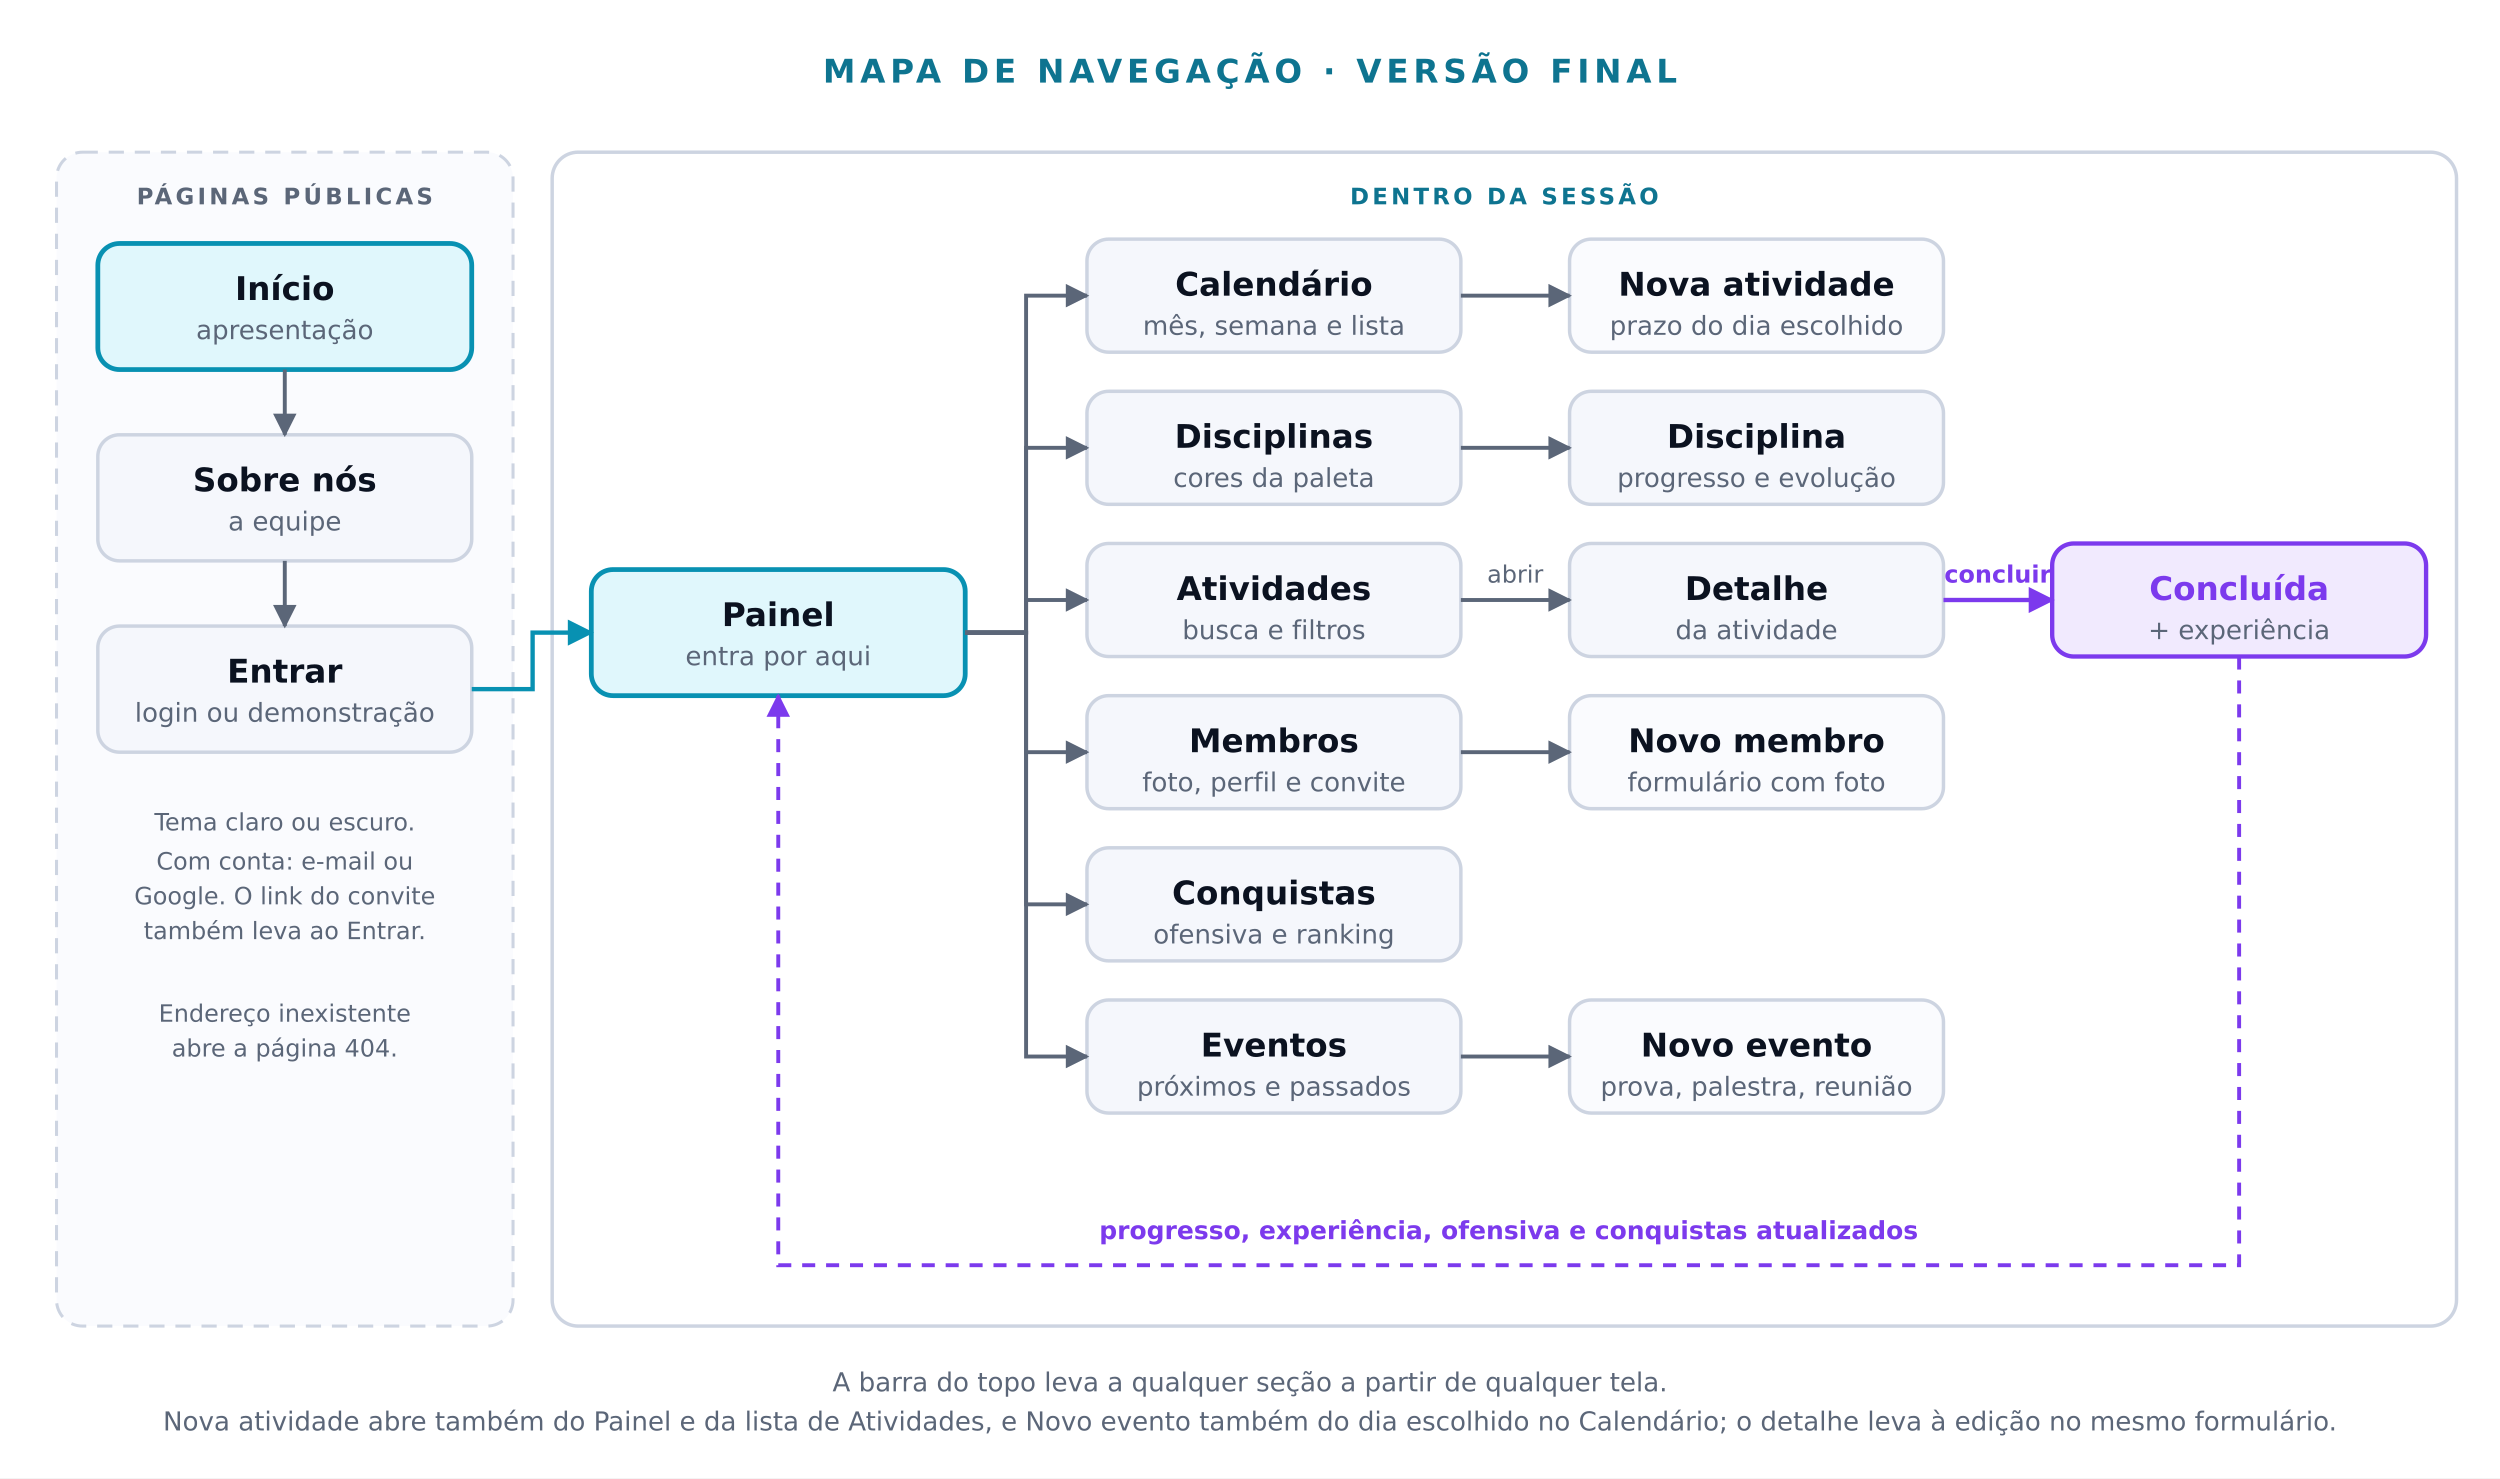
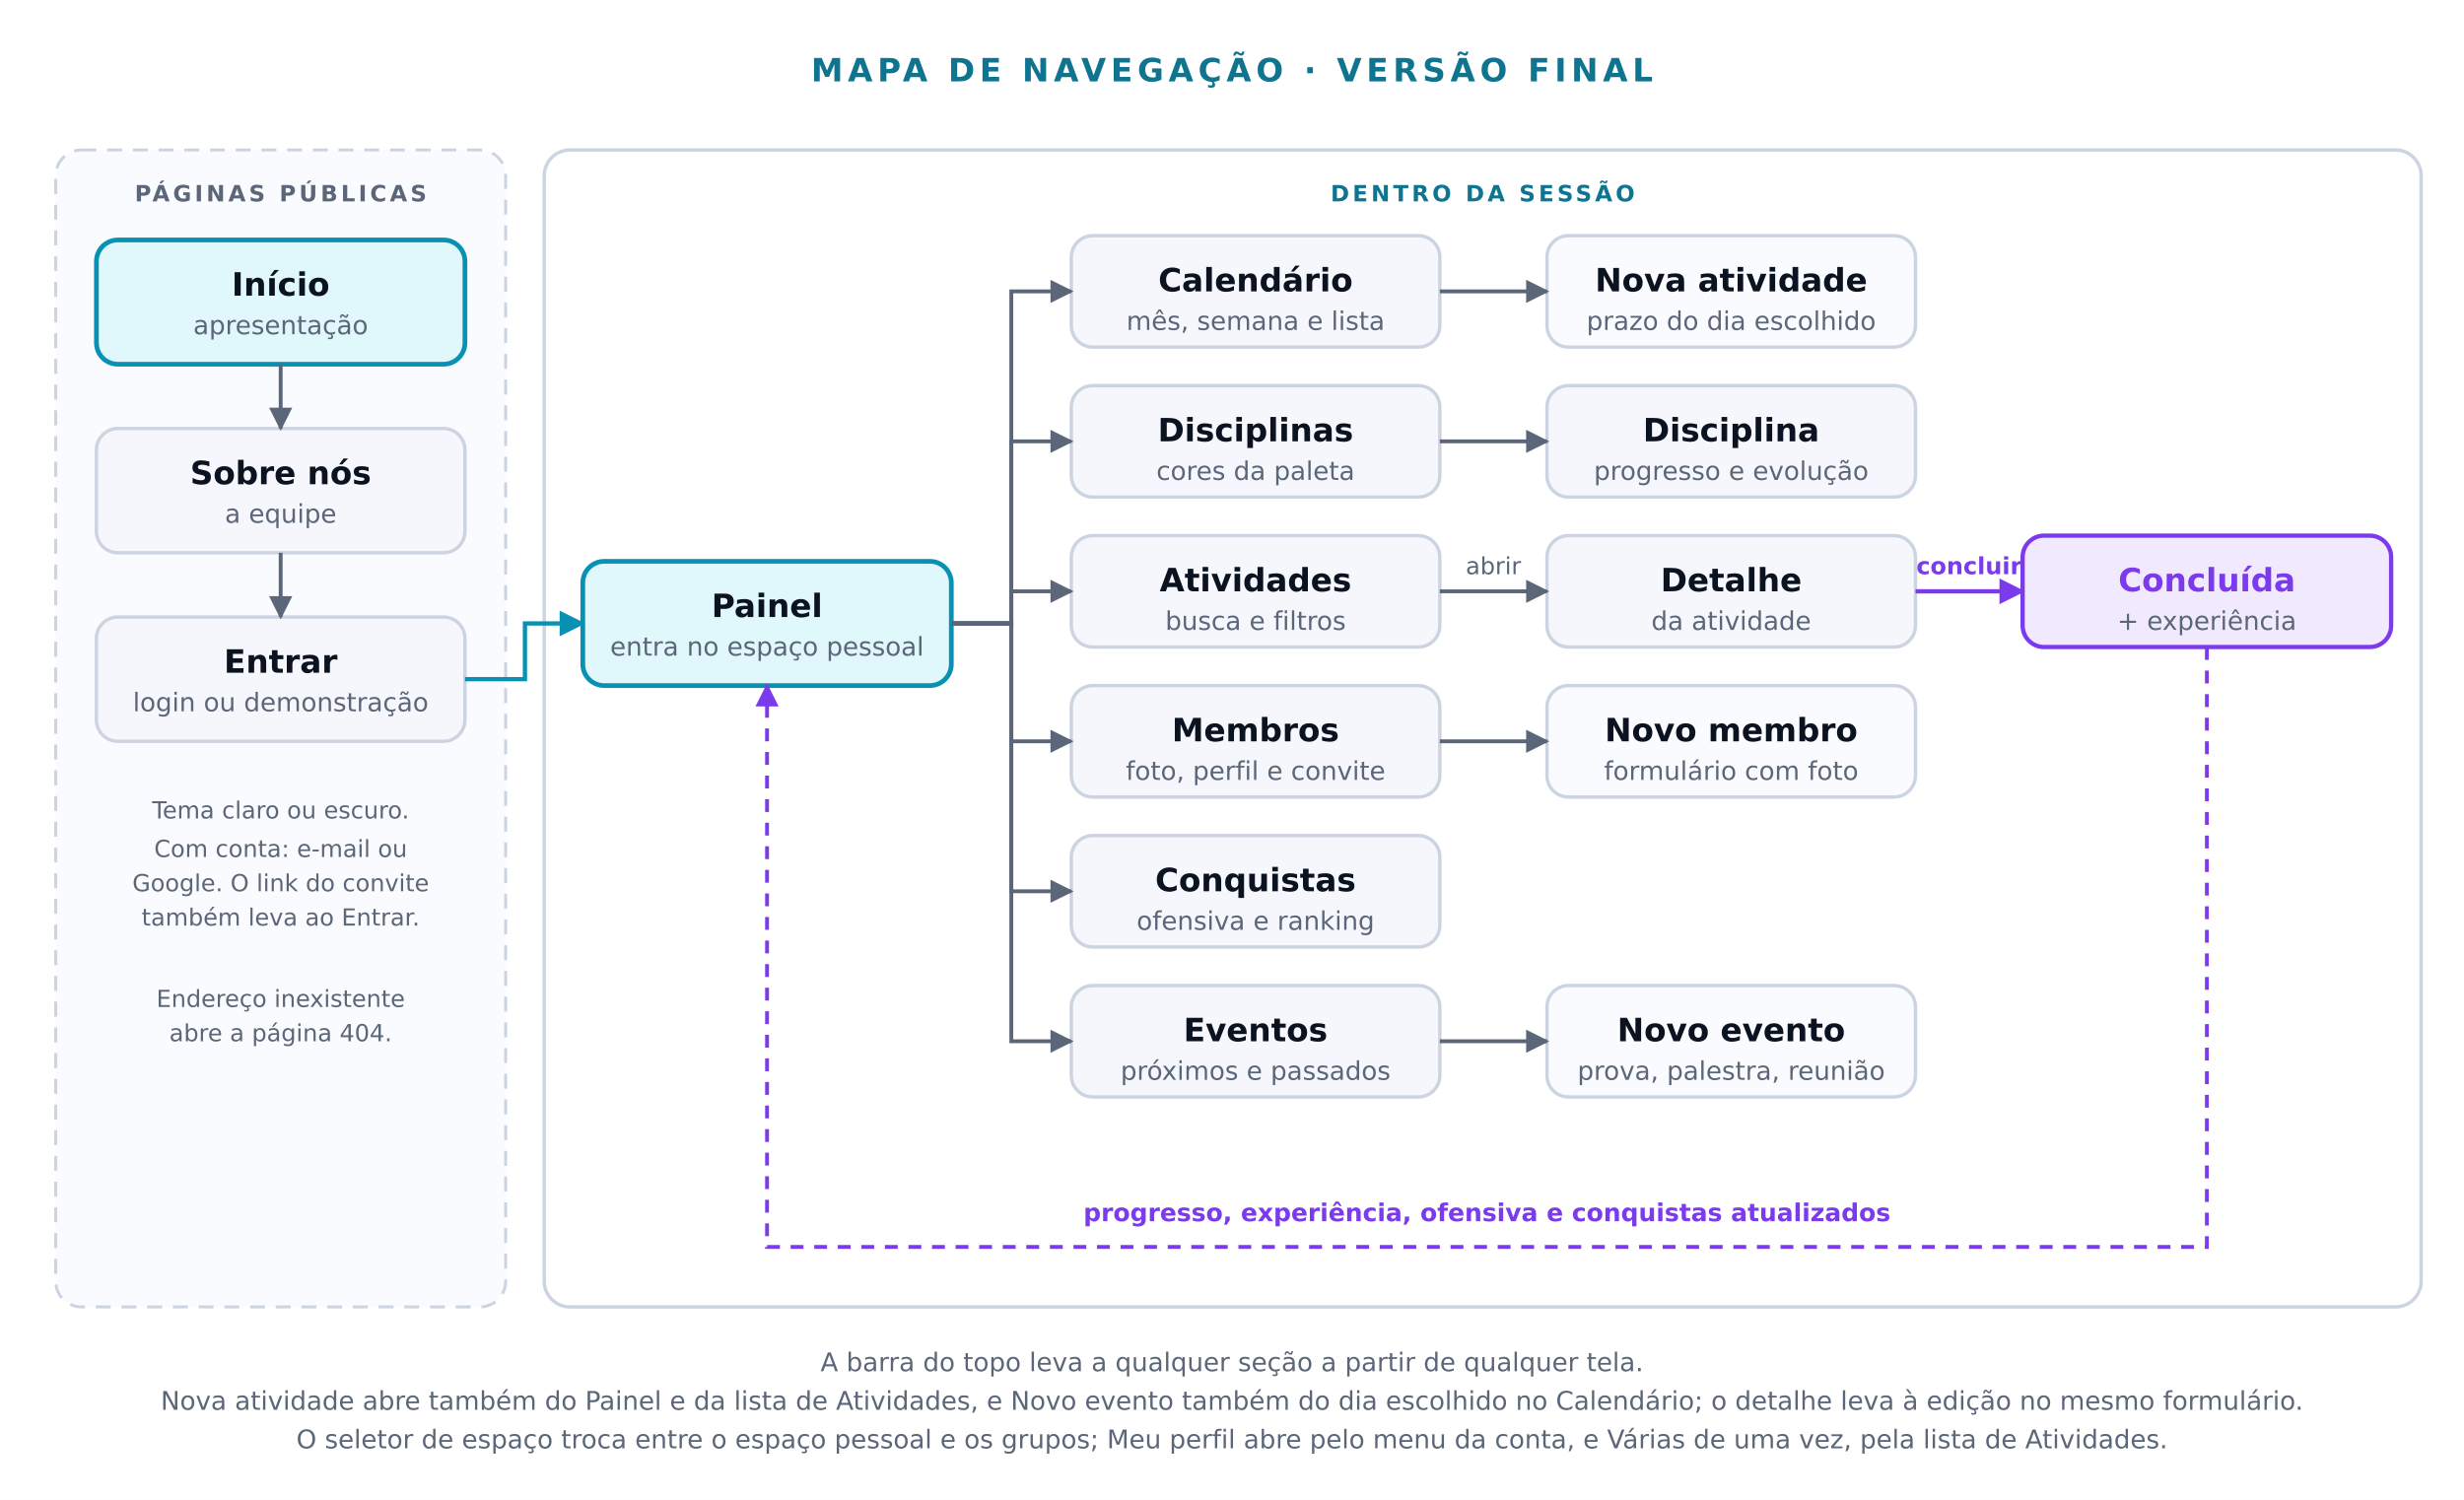
- <svg xmlns="http://www.w3.org/2000/svg" viewBox="0 0 1150 680" width="3450" height="2040">
-   <rect width="1150" height="680" fill="#FFFFFF" />
+ <svg xmlns="http://www.w3.org/2000/svg" viewBox="0 0 1150 700" width="3450" height="2100">
+   <rect width="1150" height="700" fill="#FFFFFF" />
  <defs>
    <marker id="p" viewBox="0 0 10 10" refX="9" refY="5" markerWidth="6" markerHeight="6" orient="auto-start-reverse">
      <path d="M0 0L10 5L0 10z" fill="#5B6678" />
    </marker>
    <marker id="c" viewBox="0 0 10 10" refX="9" refY="5" markerWidth="6" markerHeight="6" orient="auto-start-reverse">
      <path d="M0 0L10 5L0 10z" fill="#0891B2" />
    </marker>
    <marker id="v" viewBox="0 0 10 10" refX="9" refY="5" markerWidth="6" markerHeight="6" orient="auto-start-reverse">
      <path d="M0 0L10 5L0 10z" fill="#7C3AED" />
    </marker>
  </defs>
  <text x="575.0" y="38" font-family="Space Grotesk, 'DejaVu Sans', sans-serif" font-size="15" fill="#0E7490" font-weight="700" text-anchor="middle" letter-spacing="2.2">MAPA DE NAVEGAÇÃO · VERSÃO FINAL</text>
  <rect x="26" y="70" width="210" height="540" rx="12" fill="#FAFBFE" stroke="#CDD4E1" stroke-width="1.4" stroke-dasharray="7 5" />
  <text x="131" y="94" font-family="Space Grotesk, 'DejaVu Sans', sans-serif" font-size="10.5" fill="#5B6678" font-weight="700" text-anchor="middle" letter-spacing="1.5">PÁGINAS PÚBLICAS</text>
  <rect x="45" y="112" width="172" height="58" rx="10" fill="#E0F7FC" stroke="#0891B2" stroke-width="2.2" />
  <text x="131.0" y="138" font-family="Space Grotesk, 'DejaVu Sans', sans-serif" font-size="15" fill="#0B1220" font-weight="700" text-anchor="middle" letter-spacing="0">Início</text>
  <text x="131.0" y="156" font-family="Space Grotesk, 'DejaVu Sans', sans-serif" font-size="12" fill="#5B6678" font-weight="400" text-anchor="middle" letter-spacing="0">apresentação</text>
  <rect x="45" y="200" width="172" height="58" rx="10" fill="#F5F7FC" stroke="#CDD4E1" stroke-width="1.6" />
  <text x="131.0" y="226" font-family="Space Grotesk, 'DejaVu Sans', sans-serif" font-size="15" fill="#0B1220" font-weight="700" text-anchor="middle" letter-spacing="0">Sobre nós</text>
  <text x="131.0" y="244" font-family="Space Grotesk, 'DejaVu Sans', sans-serif" font-size="12" fill="#5B6678" font-weight="400" text-anchor="middle" letter-spacing="0">a equipe</text>
  <rect x="45" y="288" width="172" height="58" rx="10" fill="#F5F7FC" stroke="#CDD4E1" stroke-width="1.6" />
  <text x="131.0" y="314" font-family="Space Grotesk, 'DejaVu Sans', sans-serif" font-size="15" fill="#0B1220" font-weight="700" text-anchor="middle" letter-spacing="0">Entrar</text>
  <text x="131.0" y="332" font-family="Space Grotesk, 'DejaVu Sans', sans-serif" font-size="12" fill="#5B6678" font-weight="400" text-anchor="middle" letter-spacing="0">login ou demonstração</text>
  <line x1="131" y1="170" x2="131" y2="200" stroke="#5B6678" stroke-width="1.8" marker-end="url(#p)" />
  <line x1="131" y1="258" x2="131" y2="288" stroke="#5B6678" stroke-width="1.8" marker-end="url(#p)" />
  <text x="131" y="382" font-family="Space Grotesk, 'DejaVu Sans', sans-serif" font-size="11" fill="#5B6678" font-weight="400" text-anchor="middle" letter-spacing="0">Tema claro ou escuro.</text>
  <text x="131" y="400" font-family="Space Grotesk, 'DejaVu Sans', sans-serif" font-size="11" fill="#5B6678" font-weight="400" text-anchor="middle" letter-spacing="0">Com conta: e-mail ou</text>
  <text x="131" y="416" font-family="Space Grotesk, 'DejaVu Sans', sans-serif" font-size="11" fill="#5B6678" font-weight="400" text-anchor="middle" letter-spacing="0">Google. O link do convite</text>
  <text x="131" y="432" font-family="Space Grotesk, 'DejaVu Sans', sans-serif" font-size="11" fill="#5B6678" font-weight="400" text-anchor="middle" letter-spacing="0">também leva ao Entrar.</text>
  <text x="131" y="470" font-family="Space Grotesk, 'DejaVu Sans', sans-serif" font-size="11" fill="#5B6678" font-weight="400" text-anchor="middle" letter-spacing="0">Endereço inexistente</text>
  <text x="131" y="486" font-family="Space Grotesk, 'DejaVu Sans', sans-serif" font-size="11" fill="#5B6678" font-weight="400" text-anchor="middle" letter-spacing="0">abre a página 404.</text>
  <rect x="254" y="70" width="876" height="540" rx="12" fill="#FFFFFF" stroke="#CDD4E1" stroke-width="1.6" />
  <text x="692" y="94" font-family="Space Grotesk, 'DejaVu Sans', sans-serif" font-size="10.5" fill="#0E7490" font-weight="700" text-anchor="middle" letter-spacing="1.5">DENTRO DA SESSÃO</text>
  <rect x="272" y="262" width="172" height="58" rx="10" fill="#E0F7FC" stroke="#0891B2" stroke-width="2.2" />
  <text x="358.0" y="288" font-family="Space Grotesk, 'DejaVu Sans', sans-serif" font-size="15" fill="#0B1220" font-weight="700" text-anchor="middle" letter-spacing="0">Painel</text>
-   <text x="358.0" y="306" font-family="Space Grotesk, 'DejaVu Sans', sans-serif" font-size="12" fill="#5B6678" font-weight="400" text-anchor="middle" letter-spacing="0">entra por aqui</text>
+   <text x="358.0" y="306" font-family="Space Grotesk, 'DejaVu Sans', sans-serif" font-size="12" fill="#5B6678" font-weight="400" text-anchor="middle" letter-spacing="0">entra no espaço pessoal</text>
  <path d="M217 317 L245 317 L245 291 L272 291" fill="none" stroke="#0891B2" stroke-width="2" marker-end="url(#c)" />
  <rect x="500" y="110" width="172" height="52" rx="10" fill="#F5F7FC" stroke="#CDD4E1" stroke-width="1.6" />
  <text x="586.0" y="136" font-family="Space Grotesk, 'DejaVu Sans', sans-serif" font-size="15" fill="#0B1220" font-weight="700" text-anchor="middle" letter-spacing="0">Calendário</text>
  <text x="586.0" y="154" font-family="Space Grotesk, 'DejaVu Sans', sans-serif" font-size="12" fill="#5B6678" font-weight="400" text-anchor="middle" letter-spacing="0">mês, semana e lista</text>
  <path d="M444 291 L472 291 L472 136 L500 136" fill="none" stroke="#5B6678" stroke-width="1.8" marker-end="url(#p)" />
  <rect x="500" y="180" width="172" height="52" rx="10" fill="#F5F7FC" stroke="#CDD4E1" stroke-width="1.6" />
  <text x="586.0" y="206" font-family="Space Grotesk, 'DejaVu Sans', sans-serif" font-size="15" fill="#0B1220" font-weight="700" text-anchor="middle" letter-spacing="0">Disciplinas</text>
  <text x="586.0" y="224" font-family="Space Grotesk, 'DejaVu Sans', sans-serif" font-size="12" fill="#5B6678" font-weight="400" text-anchor="middle" letter-spacing="0">cores da paleta</text>
  <path d="M444 291 L472 291 L472 206 L500 206" fill="none" stroke="#5B6678" stroke-width="1.8" marker-end="url(#p)" />
  <rect x="500" y="250" width="172" height="52" rx="10" fill="#F5F7FC" stroke="#CDD4E1" stroke-width="1.6" />
  <text x="586.0" y="276" font-family="Space Grotesk, 'DejaVu Sans', sans-serif" font-size="15" fill="#0B1220" font-weight="700" text-anchor="middle" letter-spacing="0">Atividades</text>
  <text x="586.0" y="294" font-family="Space Grotesk, 'DejaVu Sans', sans-serif" font-size="12" fill="#5B6678" font-weight="400" text-anchor="middle" letter-spacing="0">busca e filtros</text>
  <path d="M444 291 L472 291 L472 276 L500 276" fill="none" stroke="#5B6678" stroke-width="1.8" marker-end="url(#p)" />
  <rect x="500" y="320" width="172" height="52" rx="10" fill="#F5F7FC" stroke="#CDD4E1" stroke-width="1.6" />
  <text x="586.0" y="346" font-family="Space Grotesk, 'DejaVu Sans', sans-serif" font-size="15" fill="#0B1220" font-weight="700" text-anchor="middle" letter-spacing="0">Membros</text>
  <text x="586.0" y="364" font-family="Space Grotesk, 'DejaVu Sans', sans-serif" font-size="12" fill="#5B6678" font-weight="400" text-anchor="middle" letter-spacing="0">foto, perfil e convite</text>
  <path d="M444 291 L472 291 L472 346 L500 346" fill="none" stroke="#5B6678" stroke-width="1.8" marker-end="url(#p)" />
  <rect x="500" y="390" width="172" height="52" rx="10" fill="#F5F7FC" stroke="#CDD4E1" stroke-width="1.6" />
  <text x="586.0" y="416" font-family="Space Grotesk, 'DejaVu Sans', sans-serif" font-size="15" fill="#0B1220" font-weight="700" text-anchor="middle" letter-spacing="0">Conquistas</text>
  <text x="586.0" y="434" font-family="Space Grotesk, 'DejaVu Sans', sans-serif" font-size="12" fill="#5B6678" font-weight="400" text-anchor="middle" letter-spacing="0">ofensiva e ranking</text>
  <path d="M444 291 L472 291 L472 416 L500 416" fill="none" stroke="#5B6678" stroke-width="1.8" marker-end="url(#p)" />
  <rect x="500" y="460" width="172" height="52" rx="10" fill="#F5F7FC" stroke="#CDD4E1" stroke-width="1.6" />
  <text x="586.0" y="486" font-family="Space Grotesk, 'DejaVu Sans', sans-serif" font-size="15" fill="#0B1220" font-weight="700" text-anchor="middle" letter-spacing="0">Eventos</text>
  <text x="586.0" y="504" font-family="Space Grotesk, 'DejaVu Sans', sans-serif" font-size="12" fill="#5B6678" font-weight="400" text-anchor="middle" letter-spacing="0">próximos e passados</text>
  <path d="M444 291 L472 291 L472 486 L500 486" fill="none" stroke="#5B6678" stroke-width="1.8" marker-end="url(#p)" />
  <rect x="722" y="460" width="172" height="52" rx="10" fill="#FAFBFE" stroke="#CDD4E1" stroke-width="1.6" />
  <text x="808.0" y="486" font-family="Space Grotesk, 'DejaVu Sans', sans-serif" font-size="15" fill="#0B1220" font-weight="700" text-anchor="middle" letter-spacing="0">Novo evento</text>
  <text x="808.0" y="504" font-family="Space Grotesk, 'DejaVu Sans', sans-serif" font-size="12" fill="#5B6678" font-weight="400" text-anchor="middle" letter-spacing="0">prova, palestra, reunião</text>
  <line x1="672" y1="486" x2="722" y2="486" stroke="#5B6678" stroke-width="1.8" marker-end="url(#p)" />
  <rect x="722" y="110" width="172" height="52" rx="10" fill="#FAFBFE" stroke="#CDD4E1" stroke-width="1.6" />
  <text x="808.0" y="136" font-family="Space Grotesk, 'DejaVu Sans', sans-serif" font-size="15" fill="#0B1220" font-weight="700" text-anchor="middle" letter-spacing="0">Nova atividade</text>
  <text x="808.0" y="154" font-family="Space Grotesk, 'DejaVu Sans', sans-serif" font-size="12" fill="#5B6678" font-weight="400" text-anchor="middle" letter-spacing="0">prazo do dia escolhido</text>
  <line x1="672" y1="136" x2="722" y2="136" stroke="#5B6678" stroke-width="1.8" marker-end="url(#p)" />
  <rect x="722" y="180" width="172" height="52" rx="10" fill="#F5F7FC" stroke="#CDD4E1" stroke-width="1.6" />
  <text x="808.0" y="206" font-family="Space Grotesk, 'DejaVu Sans', sans-serif" font-size="15" fill="#0B1220" font-weight="700" text-anchor="middle" letter-spacing="0">Disciplina</text>
  <text x="808.0" y="224" font-family="Space Grotesk, 'DejaVu Sans', sans-serif" font-size="12" fill="#5B6678" font-weight="400" text-anchor="middle" letter-spacing="0">progresso e evolução</text>
  <line x1="672" y1="206" x2="722" y2="206" stroke="#5B6678" stroke-width="1.8" marker-end="url(#p)" />
  <rect x="722" y="250" width="172" height="52" rx="10" fill="#F5F7FC" stroke="#CDD4E1" stroke-width="1.6" />
  <text x="808.0" y="276" font-family="Space Grotesk, 'DejaVu Sans', sans-serif" font-size="15" fill="#0B1220" font-weight="700" text-anchor="middle" letter-spacing="0">Detalhe</text>
  <text x="808.0" y="294" font-family="Space Grotesk, 'DejaVu Sans', sans-serif" font-size="12" fill="#5B6678" font-weight="400" text-anchor="middle" letter-spacing="0">da atividade</text>
  <line x1="672" y1="276" x2="722" y2="276" stroke="#5B6678" stroke-width="1.8" marker-end="url(#p)" />
  <text x="697" y="268" font-family="Space Grotesk, 'DejaVu Sans', sans-serif" font-size="11" fill="#5B6678" font-weight="400" text-anchor="middle" letter-spacing="0">abrir</text>
  <rect x="722" y="320" width="172" height="52" rx="10" fill="#FAFBFE" stroke="#CDD4E1" stroke-width="1.6" />
  <text x="808.0" y="346" font-family="Space Grotesk, 'DejaVu Sans', sans-serif" font-size="15" fill="#0B1220" font-weight="700" text-anchor="middle" letter-spacing="0">Novo membro</text>
  <text x="808.0" y="364" font-family="Space Grotesk, 'DejaVu Sans', sans-serif" font-size="12" fill="#5B6678" font-weight="400" text-anchor="middle" letter-spacing="0">formulário com foto</text>
  <line x1="672" y1="346" x2="722" y2="346" stroke="#5B6678" stroke-width="1.8" marker-end="url(#p)" />
  <rect x="944" y="250" width="172" height="52" rx="10" fill="#F1EAFE" stroke="#7C3AED" stroke-width="2" />
  <text x="1030.0" y="276" font-family="Space Grotesk, 'DejaVu Sans', sans-serif" font-size="15" fill="#7C3AED" font-weight="700" text-anchor="middle" letter-spacing="0">Concluída</text>
  <text x="1030.0" y="294" font-family="Space Grotesk, 'DejaVu Sans', sans-serif" font-size="12" fill="#5B6678" font-weight="400" text-anchor="middle" letter-spacing="0">+ experiência</text>
  <line x1="894" y1="276" x2="944" y2="276" stroke="#7C3AED" stroke-width="2" marker-end="url(#v)" />
  <text x="919" y="268" font-family="Space Grotesk, 'DejaVu Sans', sans-serif" font-size="11" fill="#7C3AED" font-weight="700" text-anchor="middle" letter-spacing="0">concluir</text>
  <path d="M1030 302 L1030 582 L358 582 L358 320" fill="none" stroke="#7C3AED" stroke-width="1.8" stroke-dasharray="6 5" marker-end="url(#v)" />
  <text x="694" y="570" font-family="Space Grotesk, 'DejaVu Sans', sans-serif" font-size="11.5" fill="#7C3AED" font-weight="700" text-anchor="middle" letter-spacing="0">progresso, experiência, ofensiva e conquistas atualizados</text>
  <text x="575.0" y="640" font-family="Space Grotesk, 'DejaVu Sans', sans-serif" font-size="12" fill="#5B6678" font-weight="400" text-anchor="middle" letter-spacing="0">A barra do topo leva a qualquer seção a partir de qualquer tela.</text>
  <text x="575.0" y="658" font-family="Space Grotesk, 'DejaVu Sans', sans-serif" font-size="12" fill="#5B6678" font-weight="400" text-anchor="middle" letter-spacing="0">Nova atividade abre também do Painel e da lista de Atividades, e Novo evento também do dia escolhido no Calendário; o detalhe leva à edição no mesmo formulário.</text>
+   <text x="575.0" y="676" font-family="Space Grotesk, 'DejaVu Sans', sans-serif" font-size="12" fill="#5B6678" font-weight="400" text-anchor="middle" letter-spacing="0">O seletor de espaço troca entre o espaço pessoal e os grupos; Meu perfil abre pelo menu da conta, e Várias de uma vez, pela lista de Atividades.</text>
</svg>
